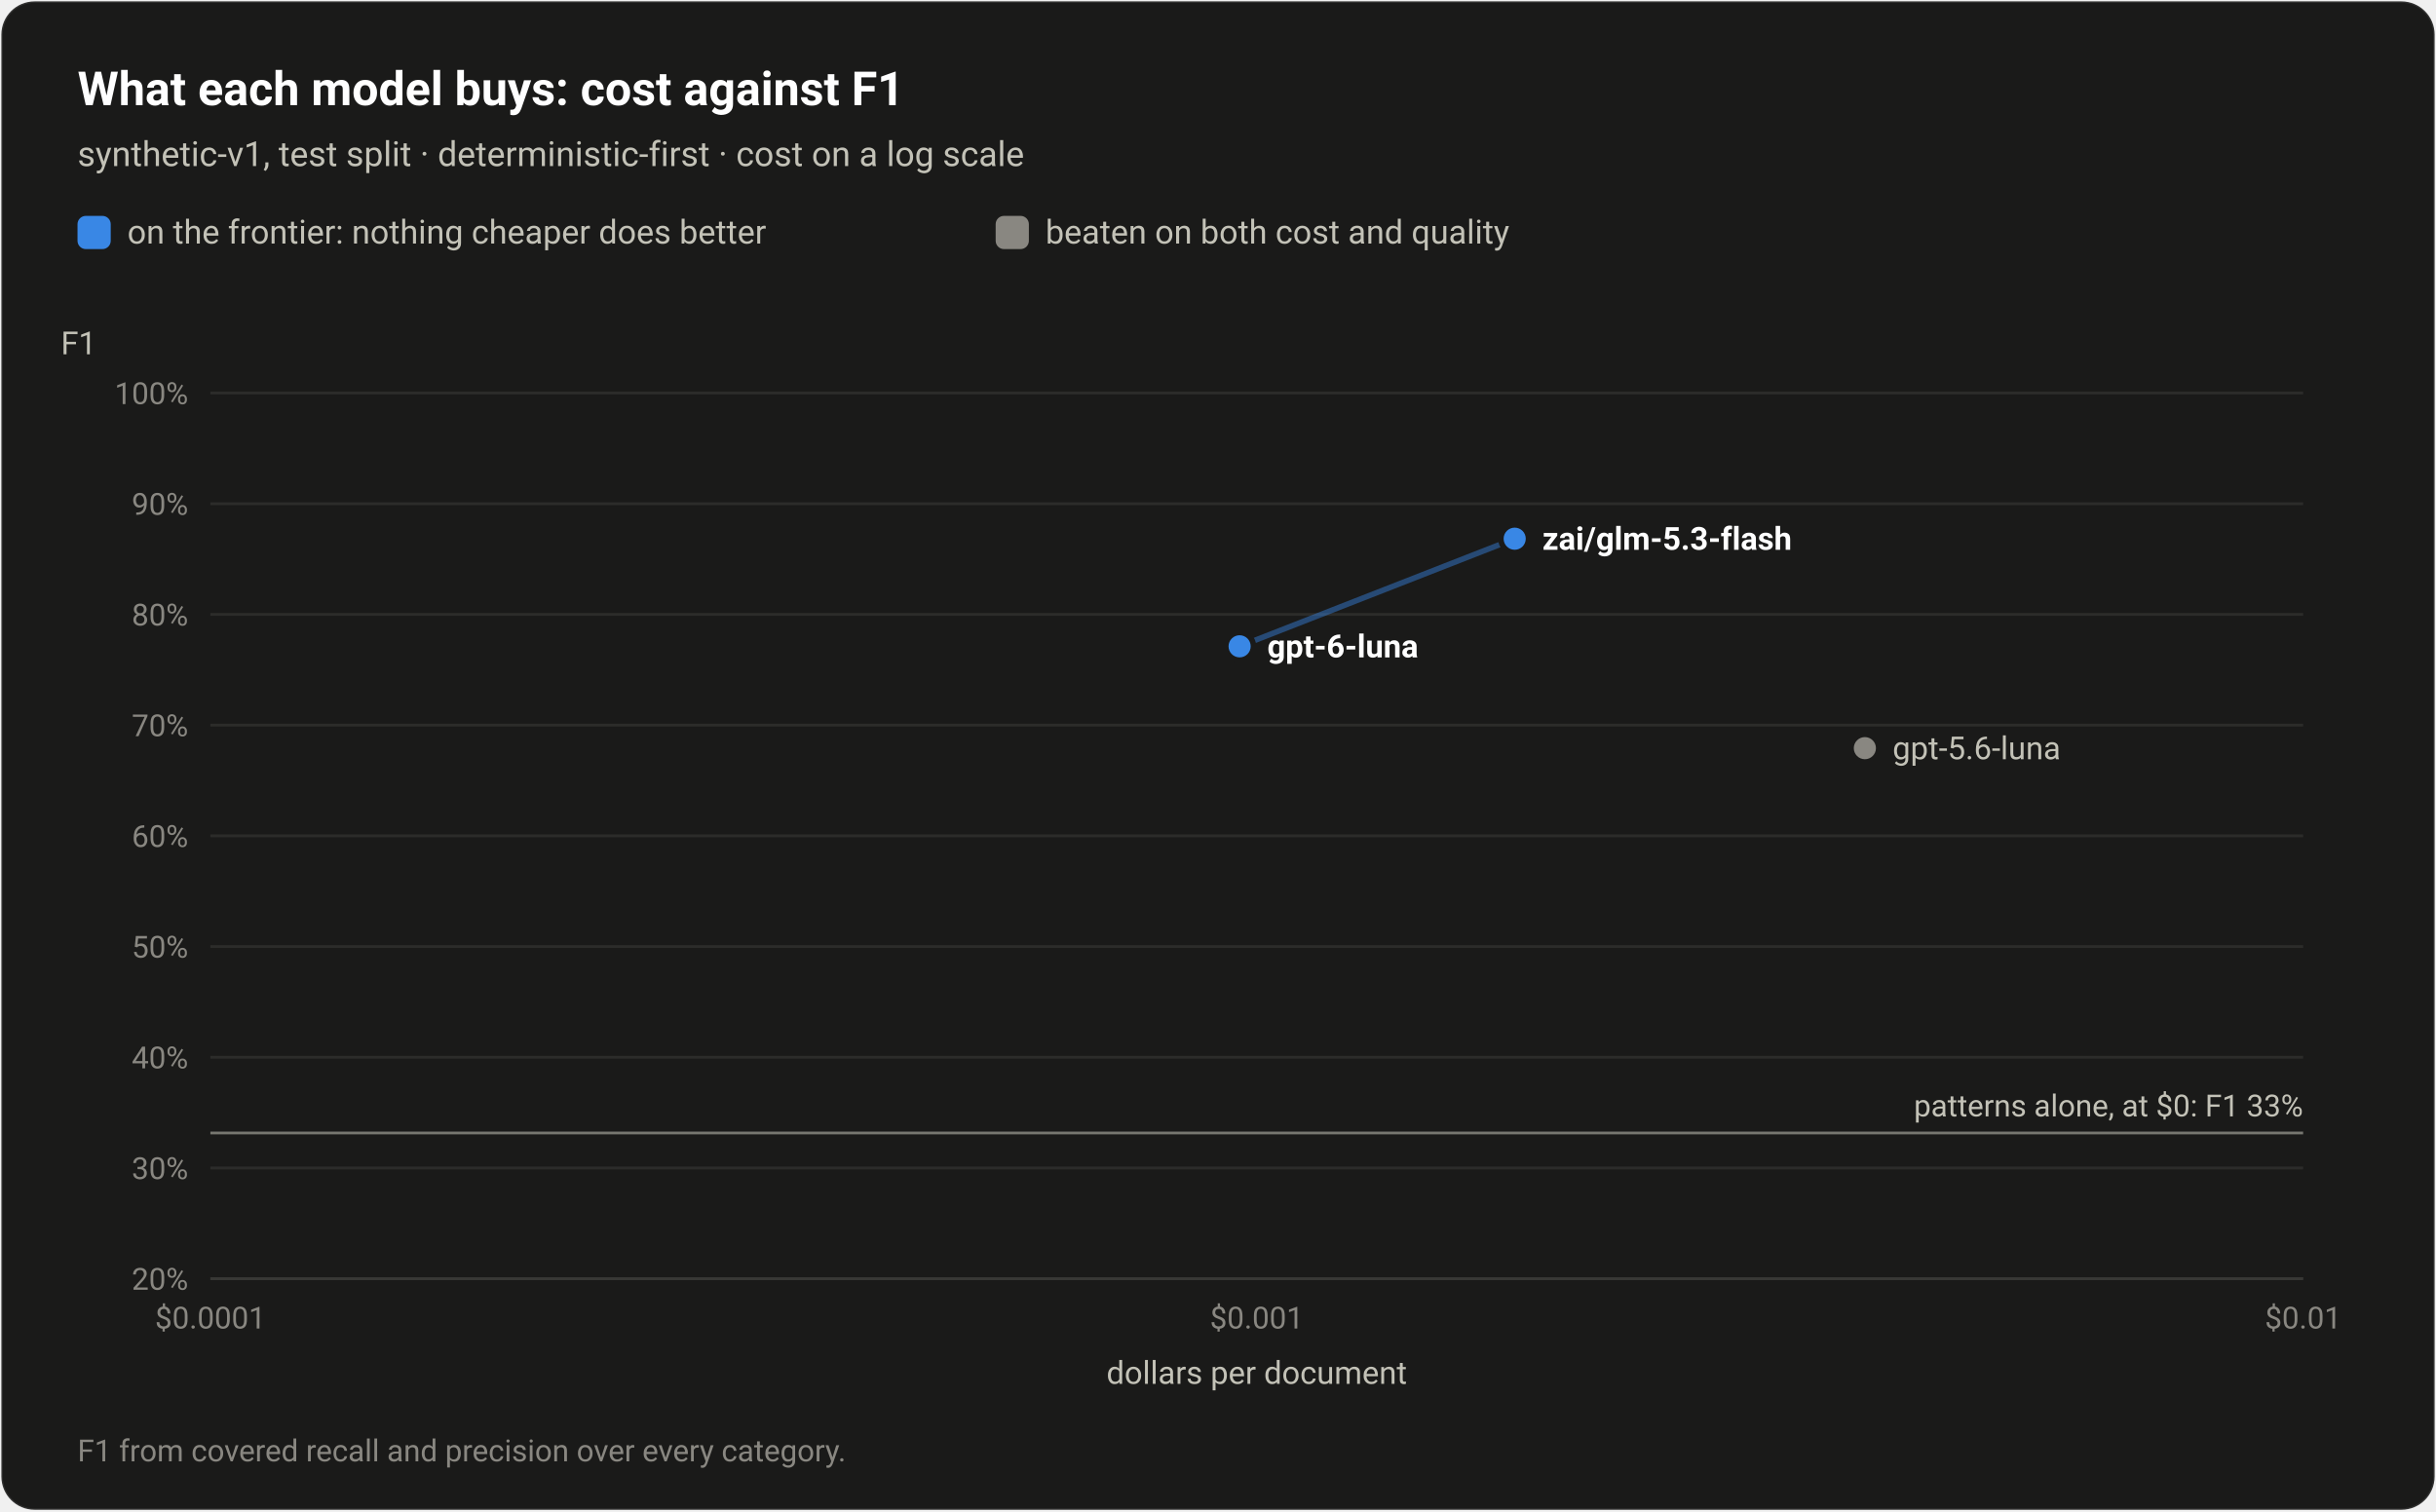
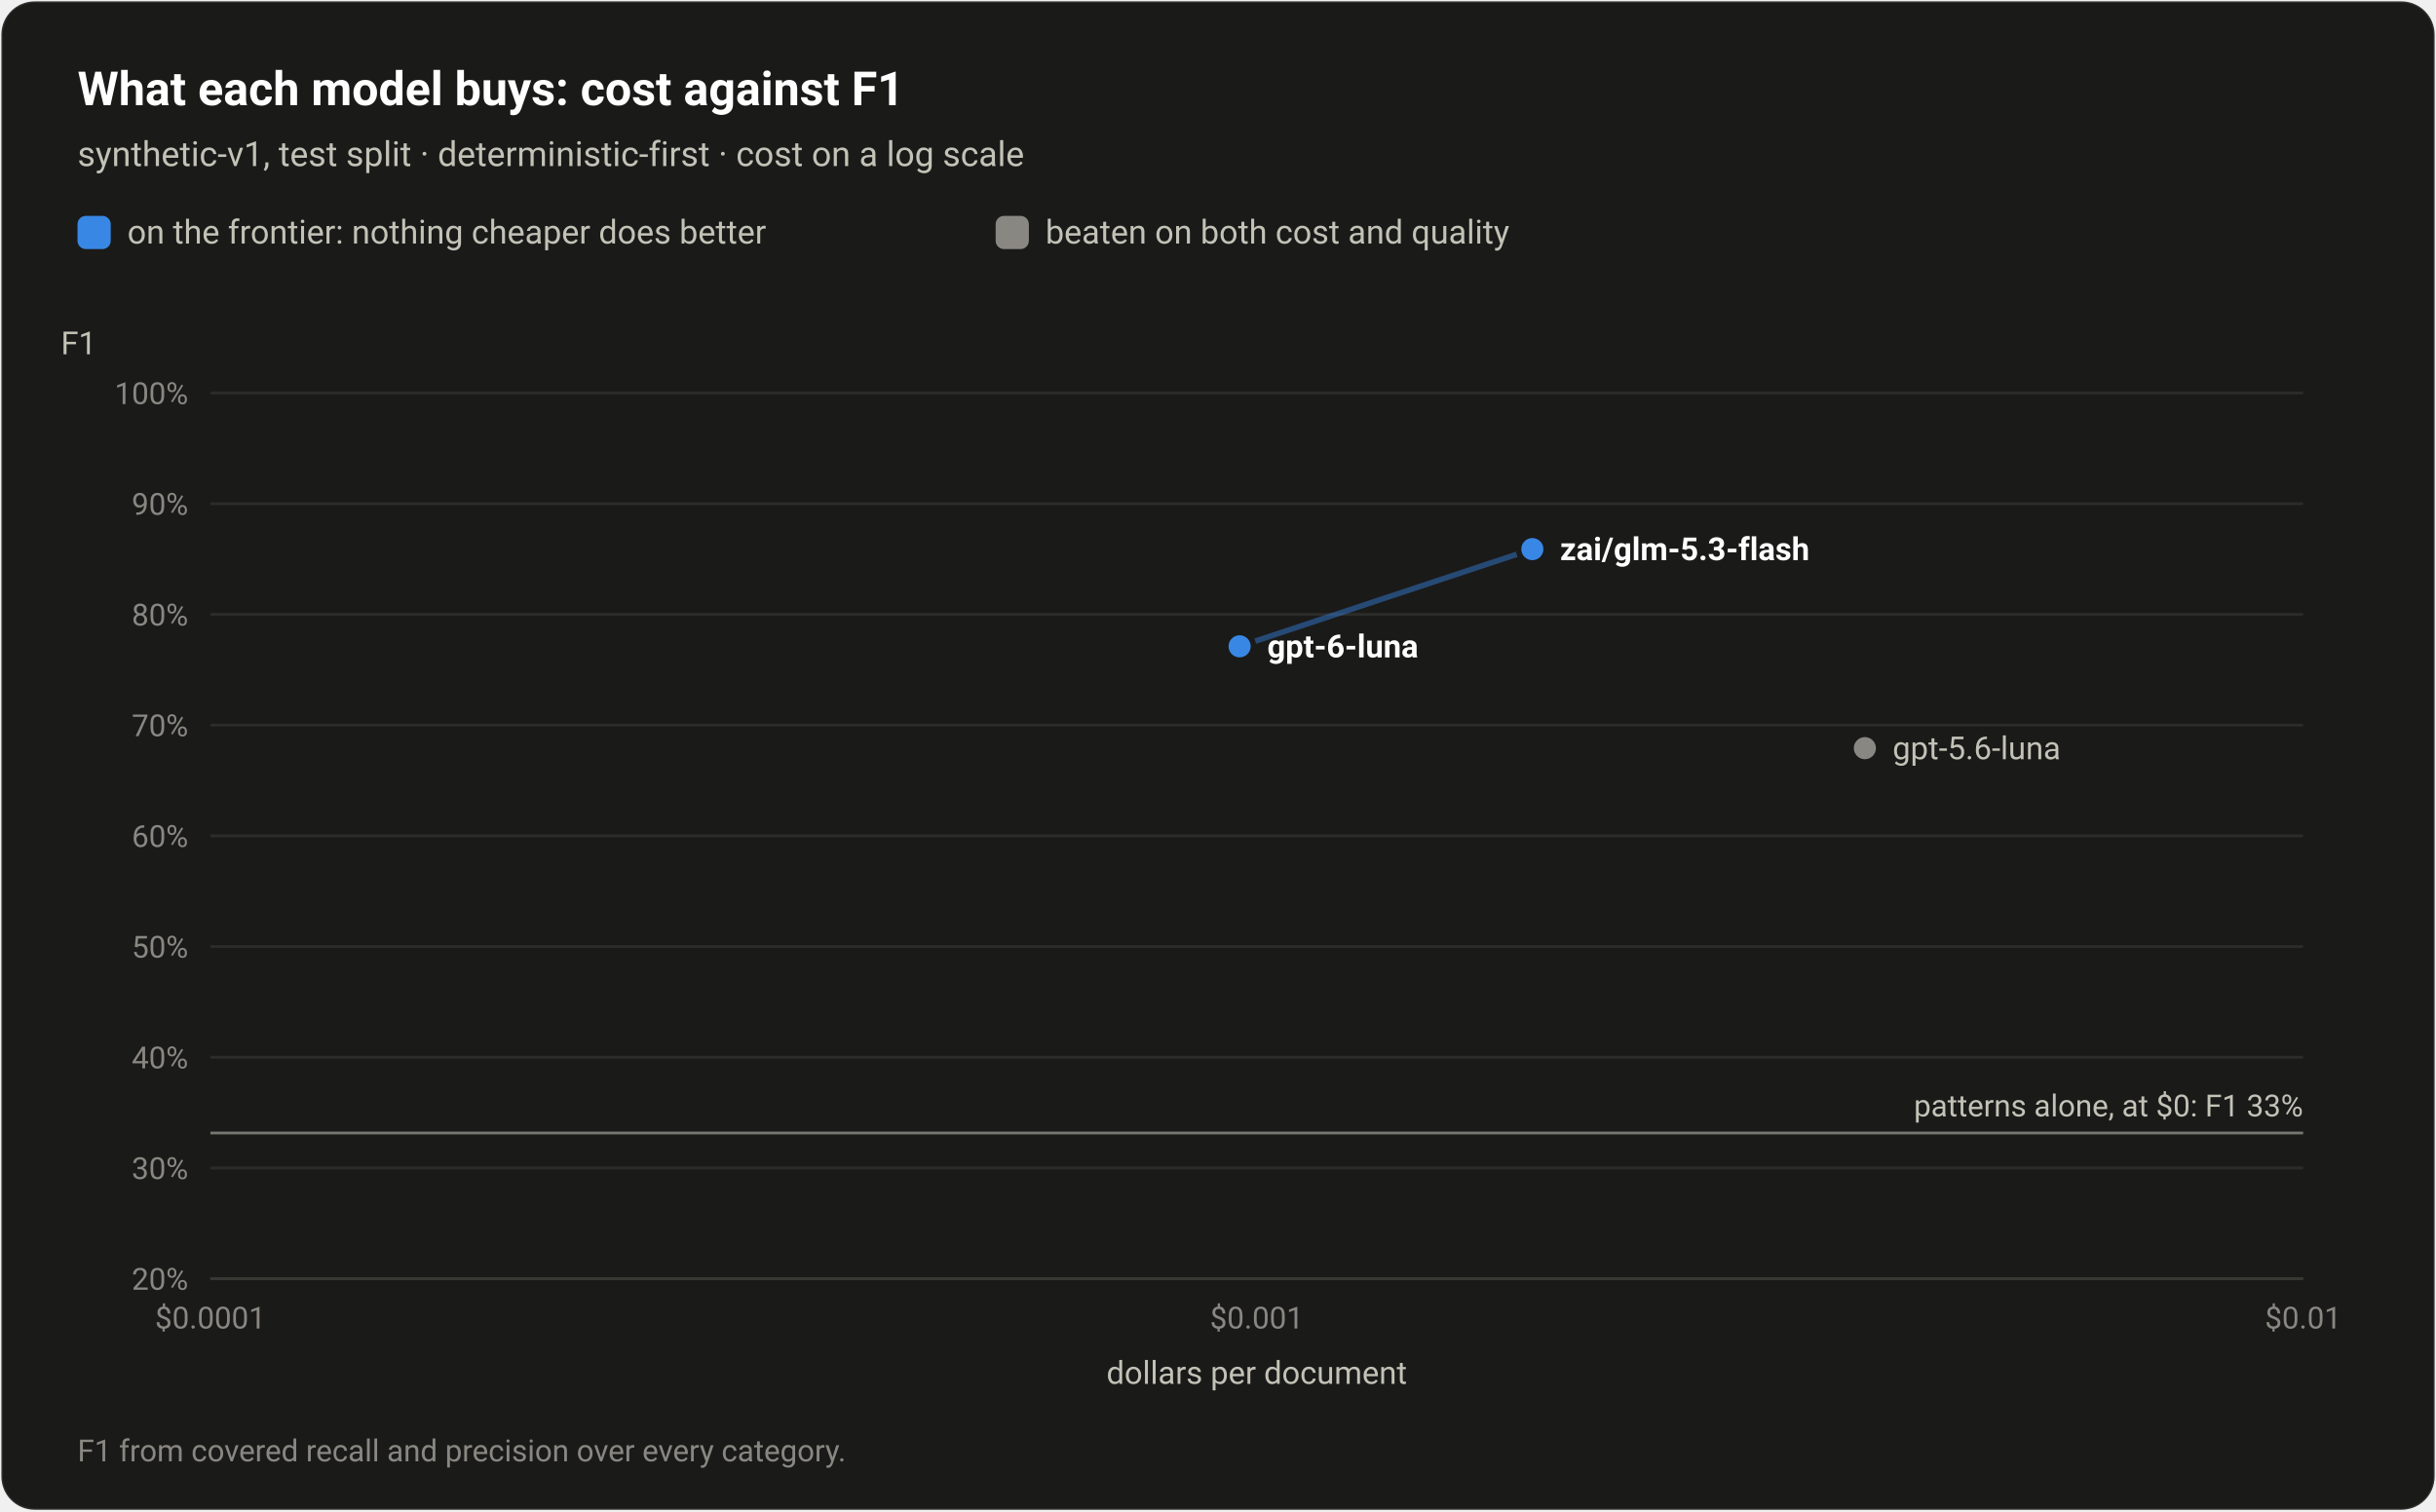
<svg xmlns="http://www.w3.org/2000/svg" width="880" height="546" viewBox="0 0 880 546" role="img" aria-labelledby="t d" font-family="system-ui, -apple-system, &quot;Segoe UI&quot;, Roboto, sans-serif">
  <rect x="0.5" y="0.5" width="879" height="545" rx="12" fill="#1a1a19" stroke="rgba(255,255,255,0.10)" />
  <text x="28" y="38" font-size="17" font-weight="600" fill="#ffffff">What each model buys: cost against F1</text>
  <text x="28" y="60" font-size="12.5" fill="#c3c2b7">synthetic-v1, test split · deterministic-first · cost on a log scale</text>
  <rect x="28" y="78" width="12" height="12" rx="3" fill="#3987e5" />
  <text x="46" y="88" font-size="12" fill="#c3c2b7">on the frontier: nothing cheaper does better</text>
  <rect x="359.68" y="78" width="12" height="12" rx="3" fill="#898781" />
  <text x="377.68" y="88" font-size="12" fill="#c3c2b7">beaten on both cost and quality</text>
  <line x1="76" y1="462" x2="832" y2="462" stroke="#2c2c2a" />
  <text x="68" y="466" font-size="11" fill="#898781" text-anchor="end">20%</text>
  <line x1="76" y1="422" x2="832" y2="422" stroke="#2c2c2a" />
  <text x="68" y="426" font-size="11" fill="#898781" text-anchor="end">30%</text>
  <line x1="76" y1="382" x2="832" y2="382" stroke="#2c2c2a" />
  <text x="68" y="386" font-size="11" fill="#898781" text-anchor="end">40%</text>
  <line x1="76" y1="342" x2="832" y2="342" stroke="#2c2c2a" />
  <text x="68" y="346" font-size="11" fill="#898781" text-anchor="end">50%</text>
  <line x1="76" y1="302" x2="832" y2="302" stroke="#2c2c2a" />
  <text x="68" y="306" font-size="11" fill="#898781" text-anchor="end">60%</text>
  <line x1="76" y1="262" x2="832" y2="262" stroke="#2c2c2a" />
  <text x="68" y="266" font-size="11" fill="#898781" text-anchor="end">70%</text>
  <line x1="76" y1="222" x2="832" y2="222" stroke="#2c2c2a" />
  <text x="68" y="226" font-size="11" fill="#898781" text-anchor="end">80%</text>
  <line x1="76" y1="182" x2="832" y2="182" stroke="#2c2c2a" />
  <text x="68" y="186" font-size="11" fill="#898781" text-anchor="end">90%</text>
  <line x1="76" y1="142" x2="832" y2="142" stroke="#2c2c2a" />
  <text x="68" y="146" font-size="11" fill="#898781" text-anchor="end">100%</text>
  <text x="76" y="480" font-size="11" fill="#898781" text-anchor="middle">$0.0001</text>
  <text x="454" y="480" font-size="11" fill="#898781" text-anchor="middle">$0.001</text>
  <text x="832" y="480" font-size="11" fill="#898781" text-anchor="middle">$0.01</text>
  <line x1="76" y1="462" x2="832" y2="462" stroke="#383835" />
  <text x="454" y="500" font-size="11.5" fill="#c3c2b7" text-anchor="middle">dollars per document</text>
  <text x="22" y="128" font-size="11.5" fill="#c3c2b7">F1</text>
  <line x1="76" y1="409.36" x2="832" y2="409.36" stroke="#c3c2b7" stroke-opacity="0.55" />
  <text x="832" y="403.36" font-size="11" fill="#c3c2b7" text-anchor="end">patterns alone, at $0: F1 33%</text>
-   <polyline points="447.81,233.52 547.18,194.64" fill="none" stroke="#3987e5" stroke-width="2" stroke-linejoin="round" stroke-linecap="round" stroke-opacity="0.45" />
+   <polyline points="447.81,233.52 553.56,198.4" fill="none" stroke="#3987e5" stroke-width="2" stroke-linejoin="round" stroke-linecap="round" stroke-opacity="0.45" />
  <g>
    <circle cx="447.81" cy="233.52" r="12" fill="transparent" />
    <circle cx="447.81" cy="233.52" r="5" fill="#3987e5" stroke="#1a1a19" stroke-width="2" />
  </g>
  <text x="457.81" y="237.52" font-size="11.5" font-weight="600" fill="#ffffff">gpt-6-luna</text>
  <g>
-     <circle cx="547.18" cy="194.64" r="12" fill="transparent" />
-     <circle cx="547.18" cy="194.64" r="5" fill="#3987e5" stroke="#1a1a19" stroke-width="2" />
+     <circle cx="553.56" cy="198.4" r="12" fill="transparent" />
+     <circle cx="553.56" cy="198.4" r="5" fill="#3987e5" stroke="#1a1a19" stroke-width="2" />
  </g>
-   <text x="557.18" y="198.64" font-size="11.5" font-weight="600" fill="#ffffff">zai/glm-5.3-flash</text>
+   <text x="563.56" y="202.4" font-size="11.5" font-weight="600" fill="#ffffff">zai/glm-5.3-flash</text>
  <g>
    <circle cx="673.68" cy="270.32" r="12" fill="transparent" />
    <circle cx="673.68" cy="270.32" r="5" fill="#898781" stroke="#1a1a19" stroke-width="2" />
  </g>
  <text x="683.68" y="274.32" font-size="11.5" fill="#c3c2b7">gpt-5.6-luna</text>
  <text x="28" y="528" font-size="11" fill="#898781">F1 from covered recall and precision over every category.</text>
</svg>
